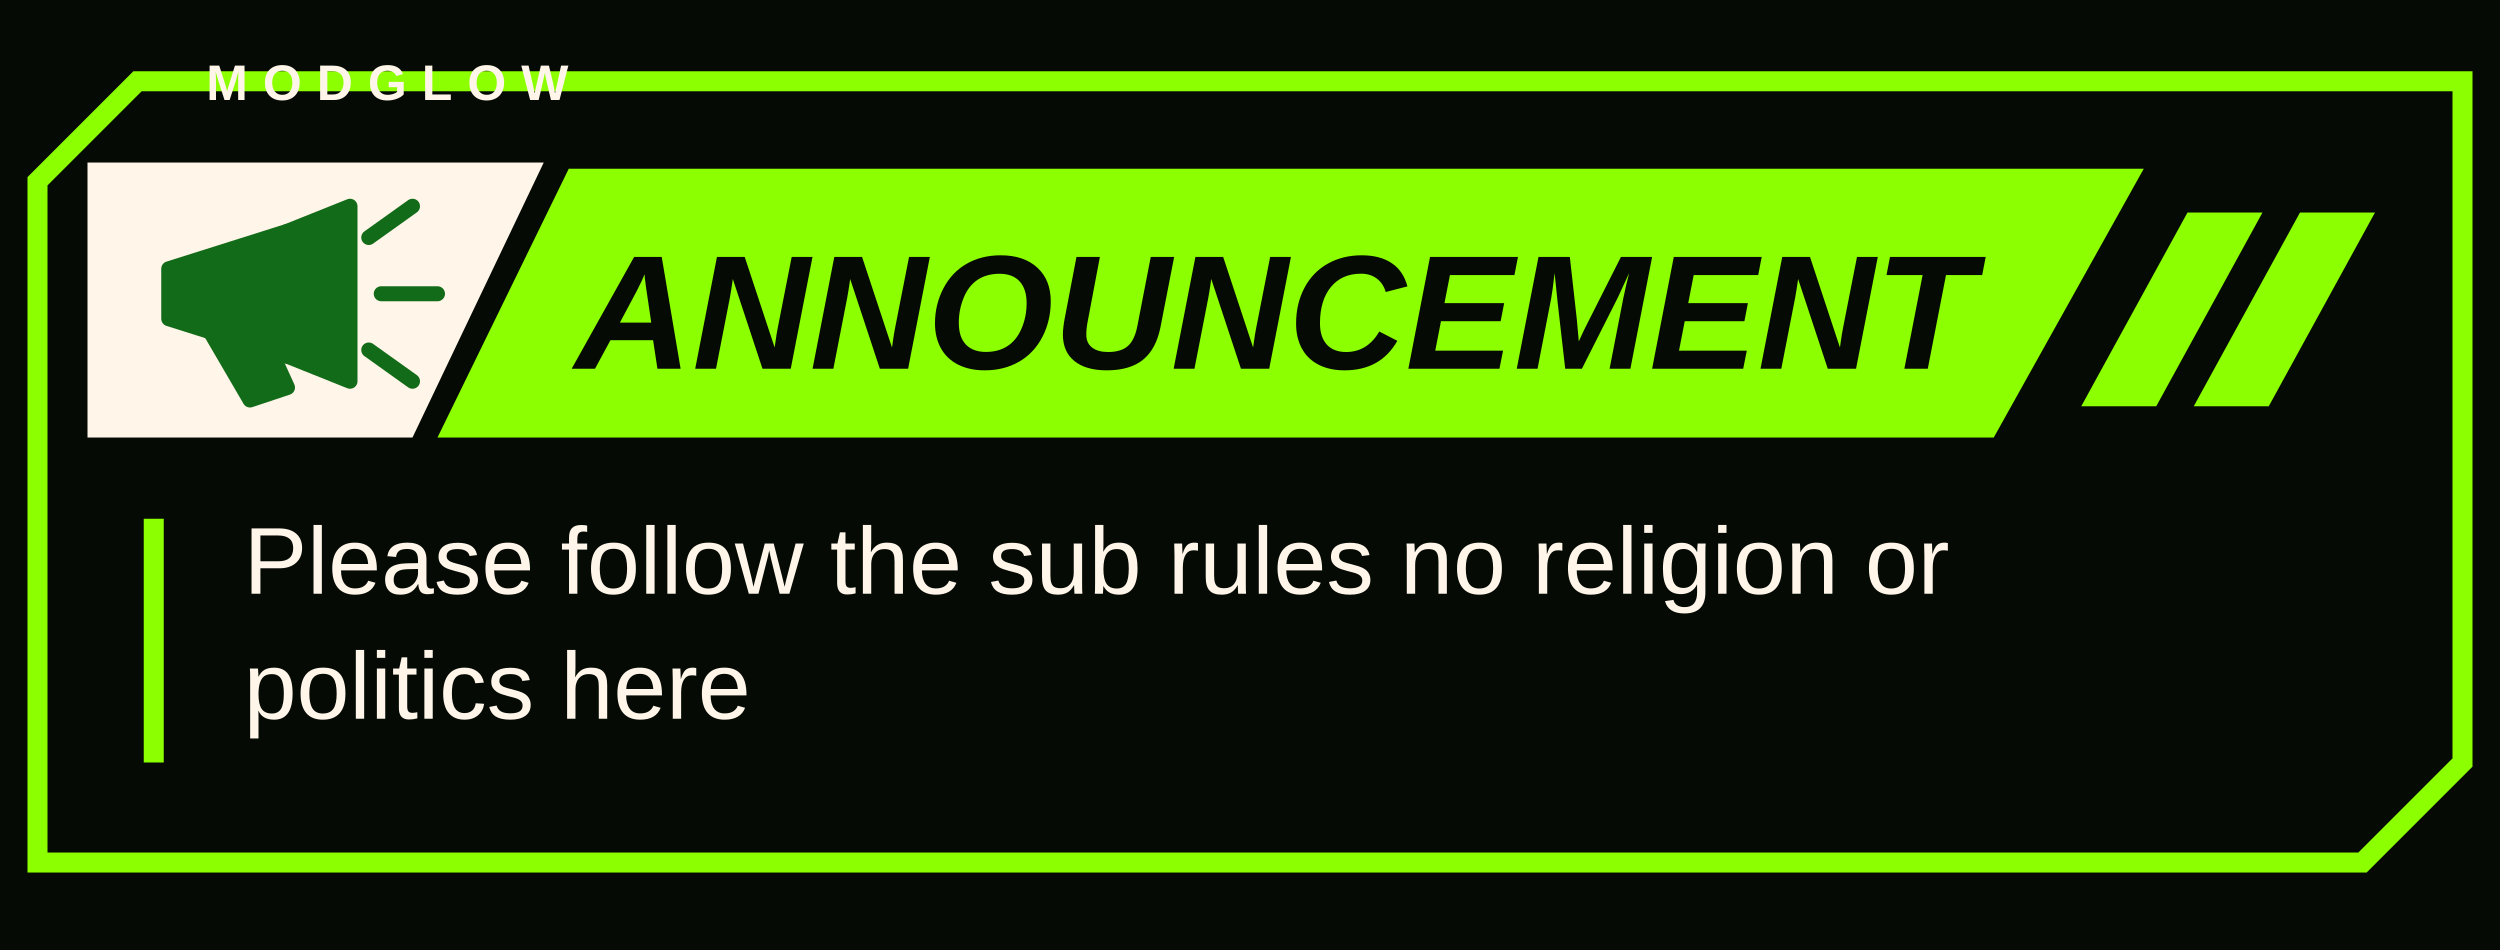
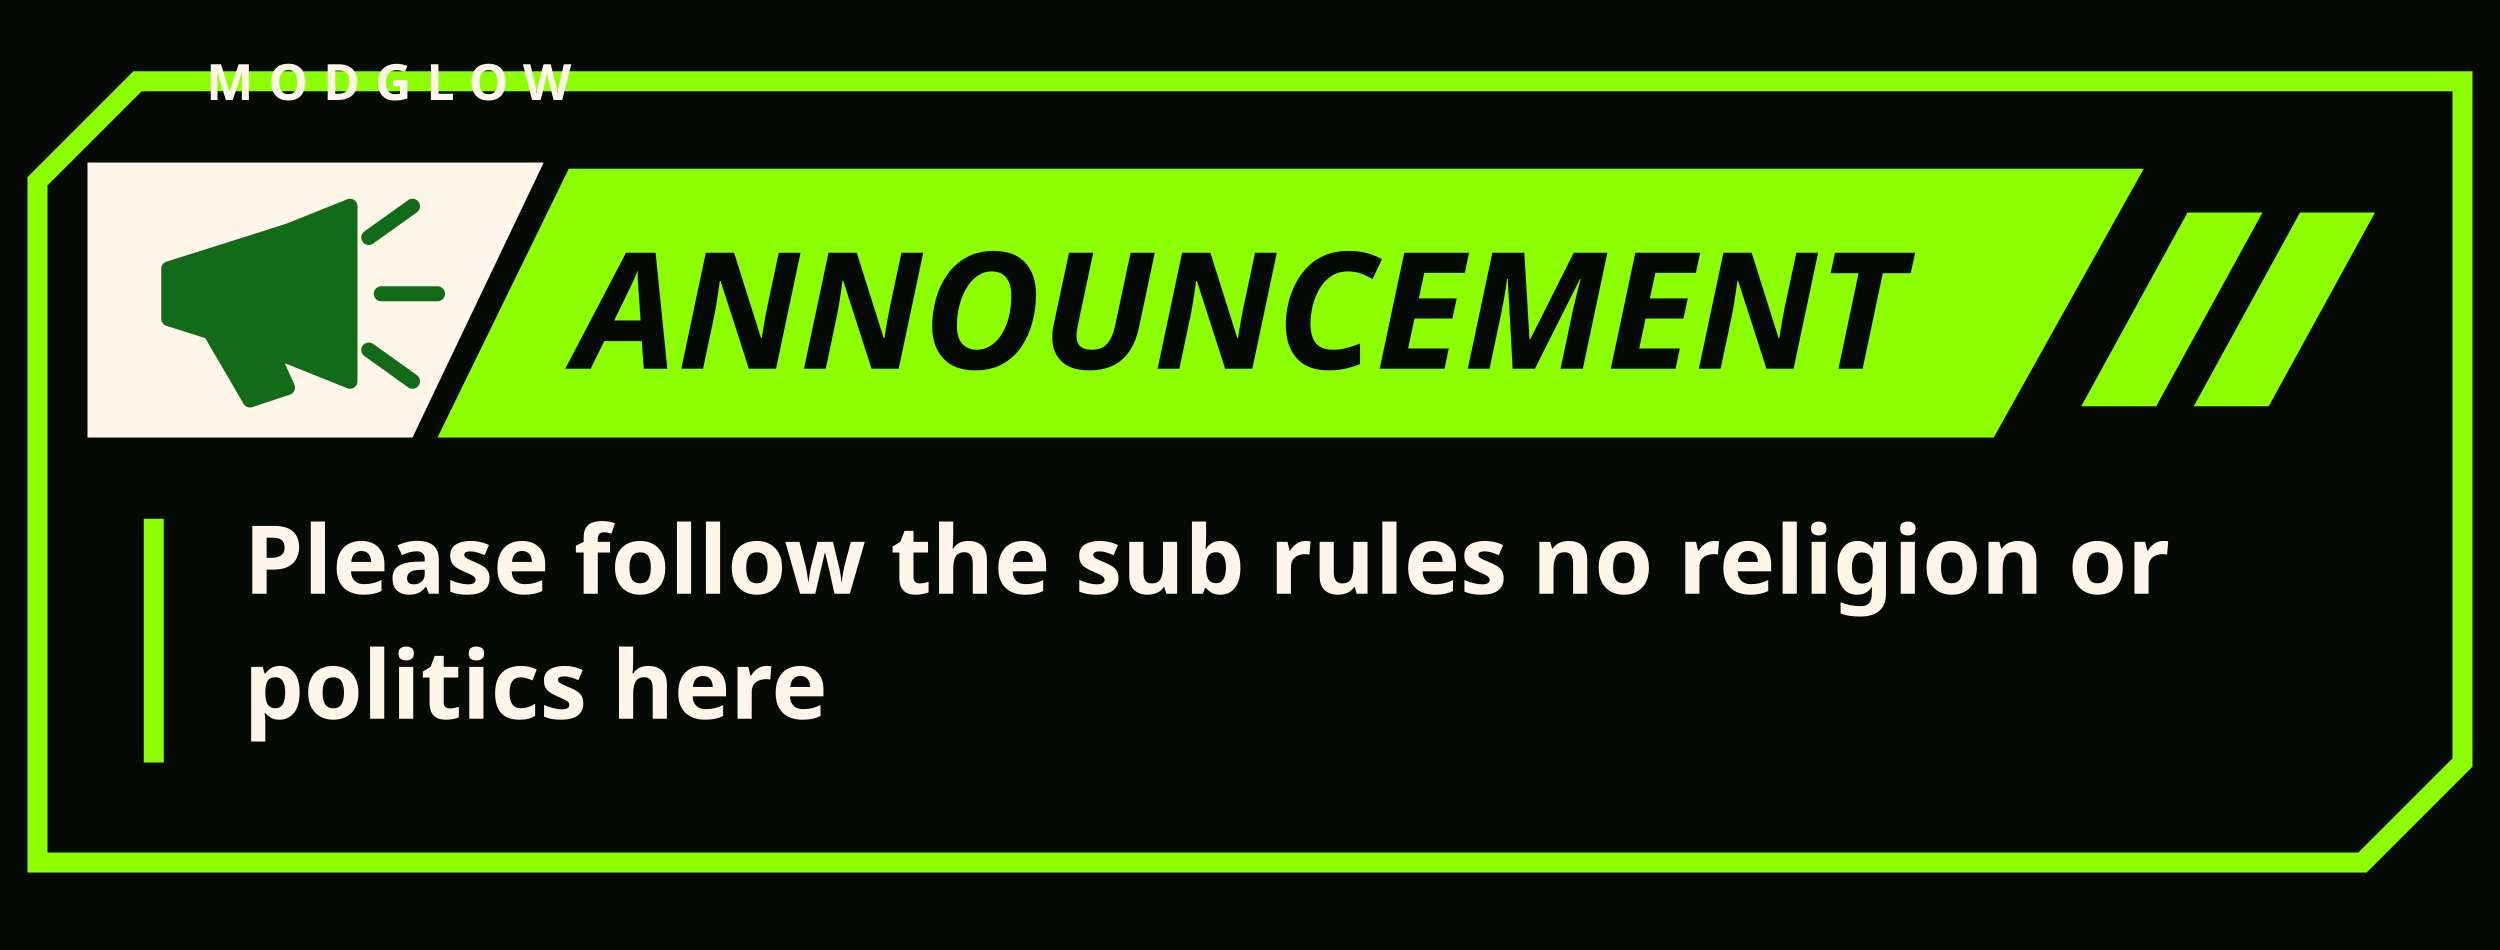
<svg xmlns="http://www.w3.org/2000/svg" width="2000" height="760" viewBox="0 0 2000 760">
  <rect width="2000" height="760" fill="#050A05" />
  <path d="M110 65 H1970 V610 L1890 690 H30 V145 Z" fill="none" stroke="#8CFF00" stroke-width="16" />
-   <text x="165" y="80" fill="#FFF5E8" font-family="Arial,sans-serif" font-size="40" font-weight="bold" letter-spacing="12">MODGLOW</text>
+   <text x="165" y="80" fill="#FFF5E8" font-family="IBM Plex Sans" font-size="40" font-weight="bold" letter-spacing="12">MODGLOW</text>
  <path d="M70 130 H435 L330 350 H70 Z" fill="#FFF5E8" />
  <path d="M455 135 H1715 L1595 350 H350 Z" fill="#8CFF00" />
  <g fill="#126B18" stroke="#126B18" stroke-width="12" stroke-linejoin="round">
    <path d="M135 215 L230 185 L230 285 L135 255 Z" />
    <path d="M230 185 L280 165 V305 L230 285 Z" />
    <path d="M165 260 L200 320 L230 310 L205 255 Z" />
  </g>
  <g stroke="#126B18" stroke-width="12" stroke-linecap="round">
    <path d="M295 190 L330 165" />
    <path d="M305 235 H350" />
    <path d="M295 280 L330 305" />
  </g>
-   <text x="460" y="295" fill="#050A05" font-family="Arial,sans-serif" font-size="130" font-weight="900" font-style="italic" textLength="1180" lengthAdjust="spacingAndGlyphs">ANNOUNCEMENT</text>
+   <text x="460" y="295" fill="#050A05" font-family="IBM Plex Sans" font-size="130" font-weight="900" font-style="italic" textLength="1180" lengthAdjust="spacingAndGlyphs">ANNOUNCEMENT</text>
  <g fill="#8CFF00">
    <path d="M1750 170 H1810 L1725 325 H1665 Z" />
    <path d="M1840 170 H1900 L1815 325 H1755 Z" />
  </g>
  <rect x="115" y="415" width="16" height="195" fill="#8CFF00" />
-   <g fill="#FFF5E8" font-family="Arial,sans-serif" font-size="76">
+   <g fill="#FFF5E8" font-family="IBM Plex Sans" font-size="76" font-weight="700">
    <text x="195" y="475">Please follow the sub rules no religion or</text>
    <text x="195" y="575">politics here</text>
  </g>
</svg>
